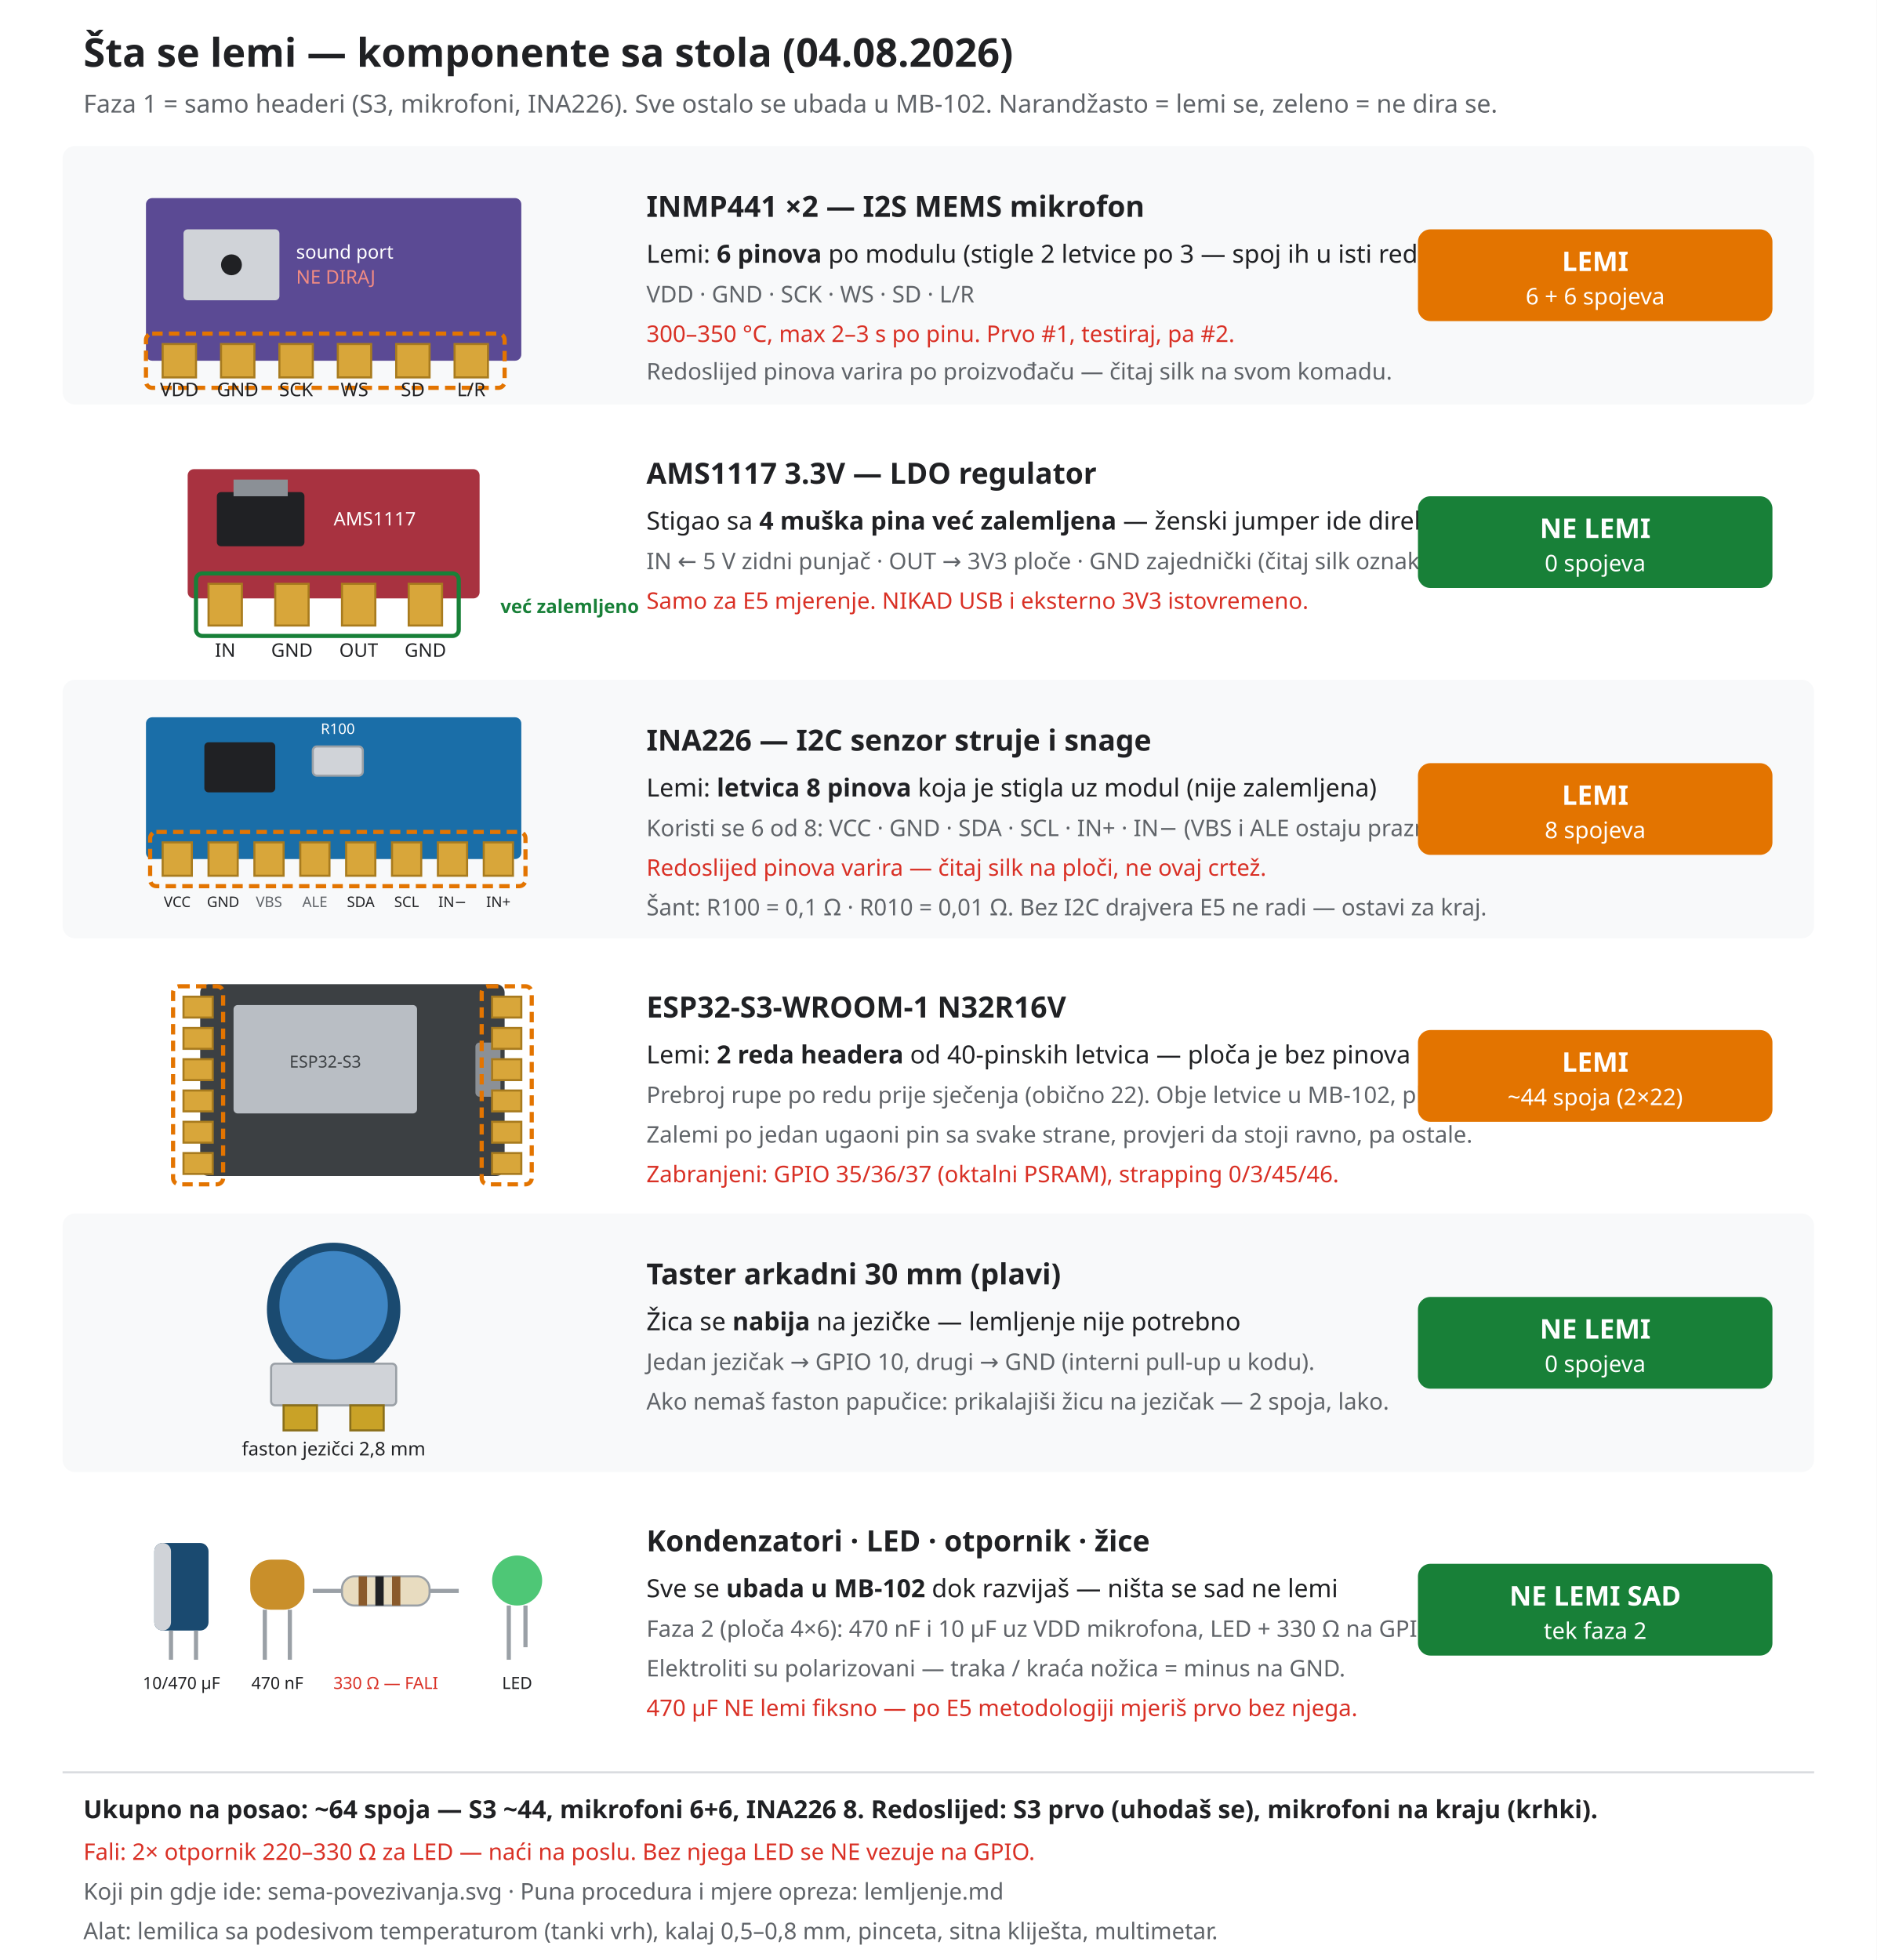
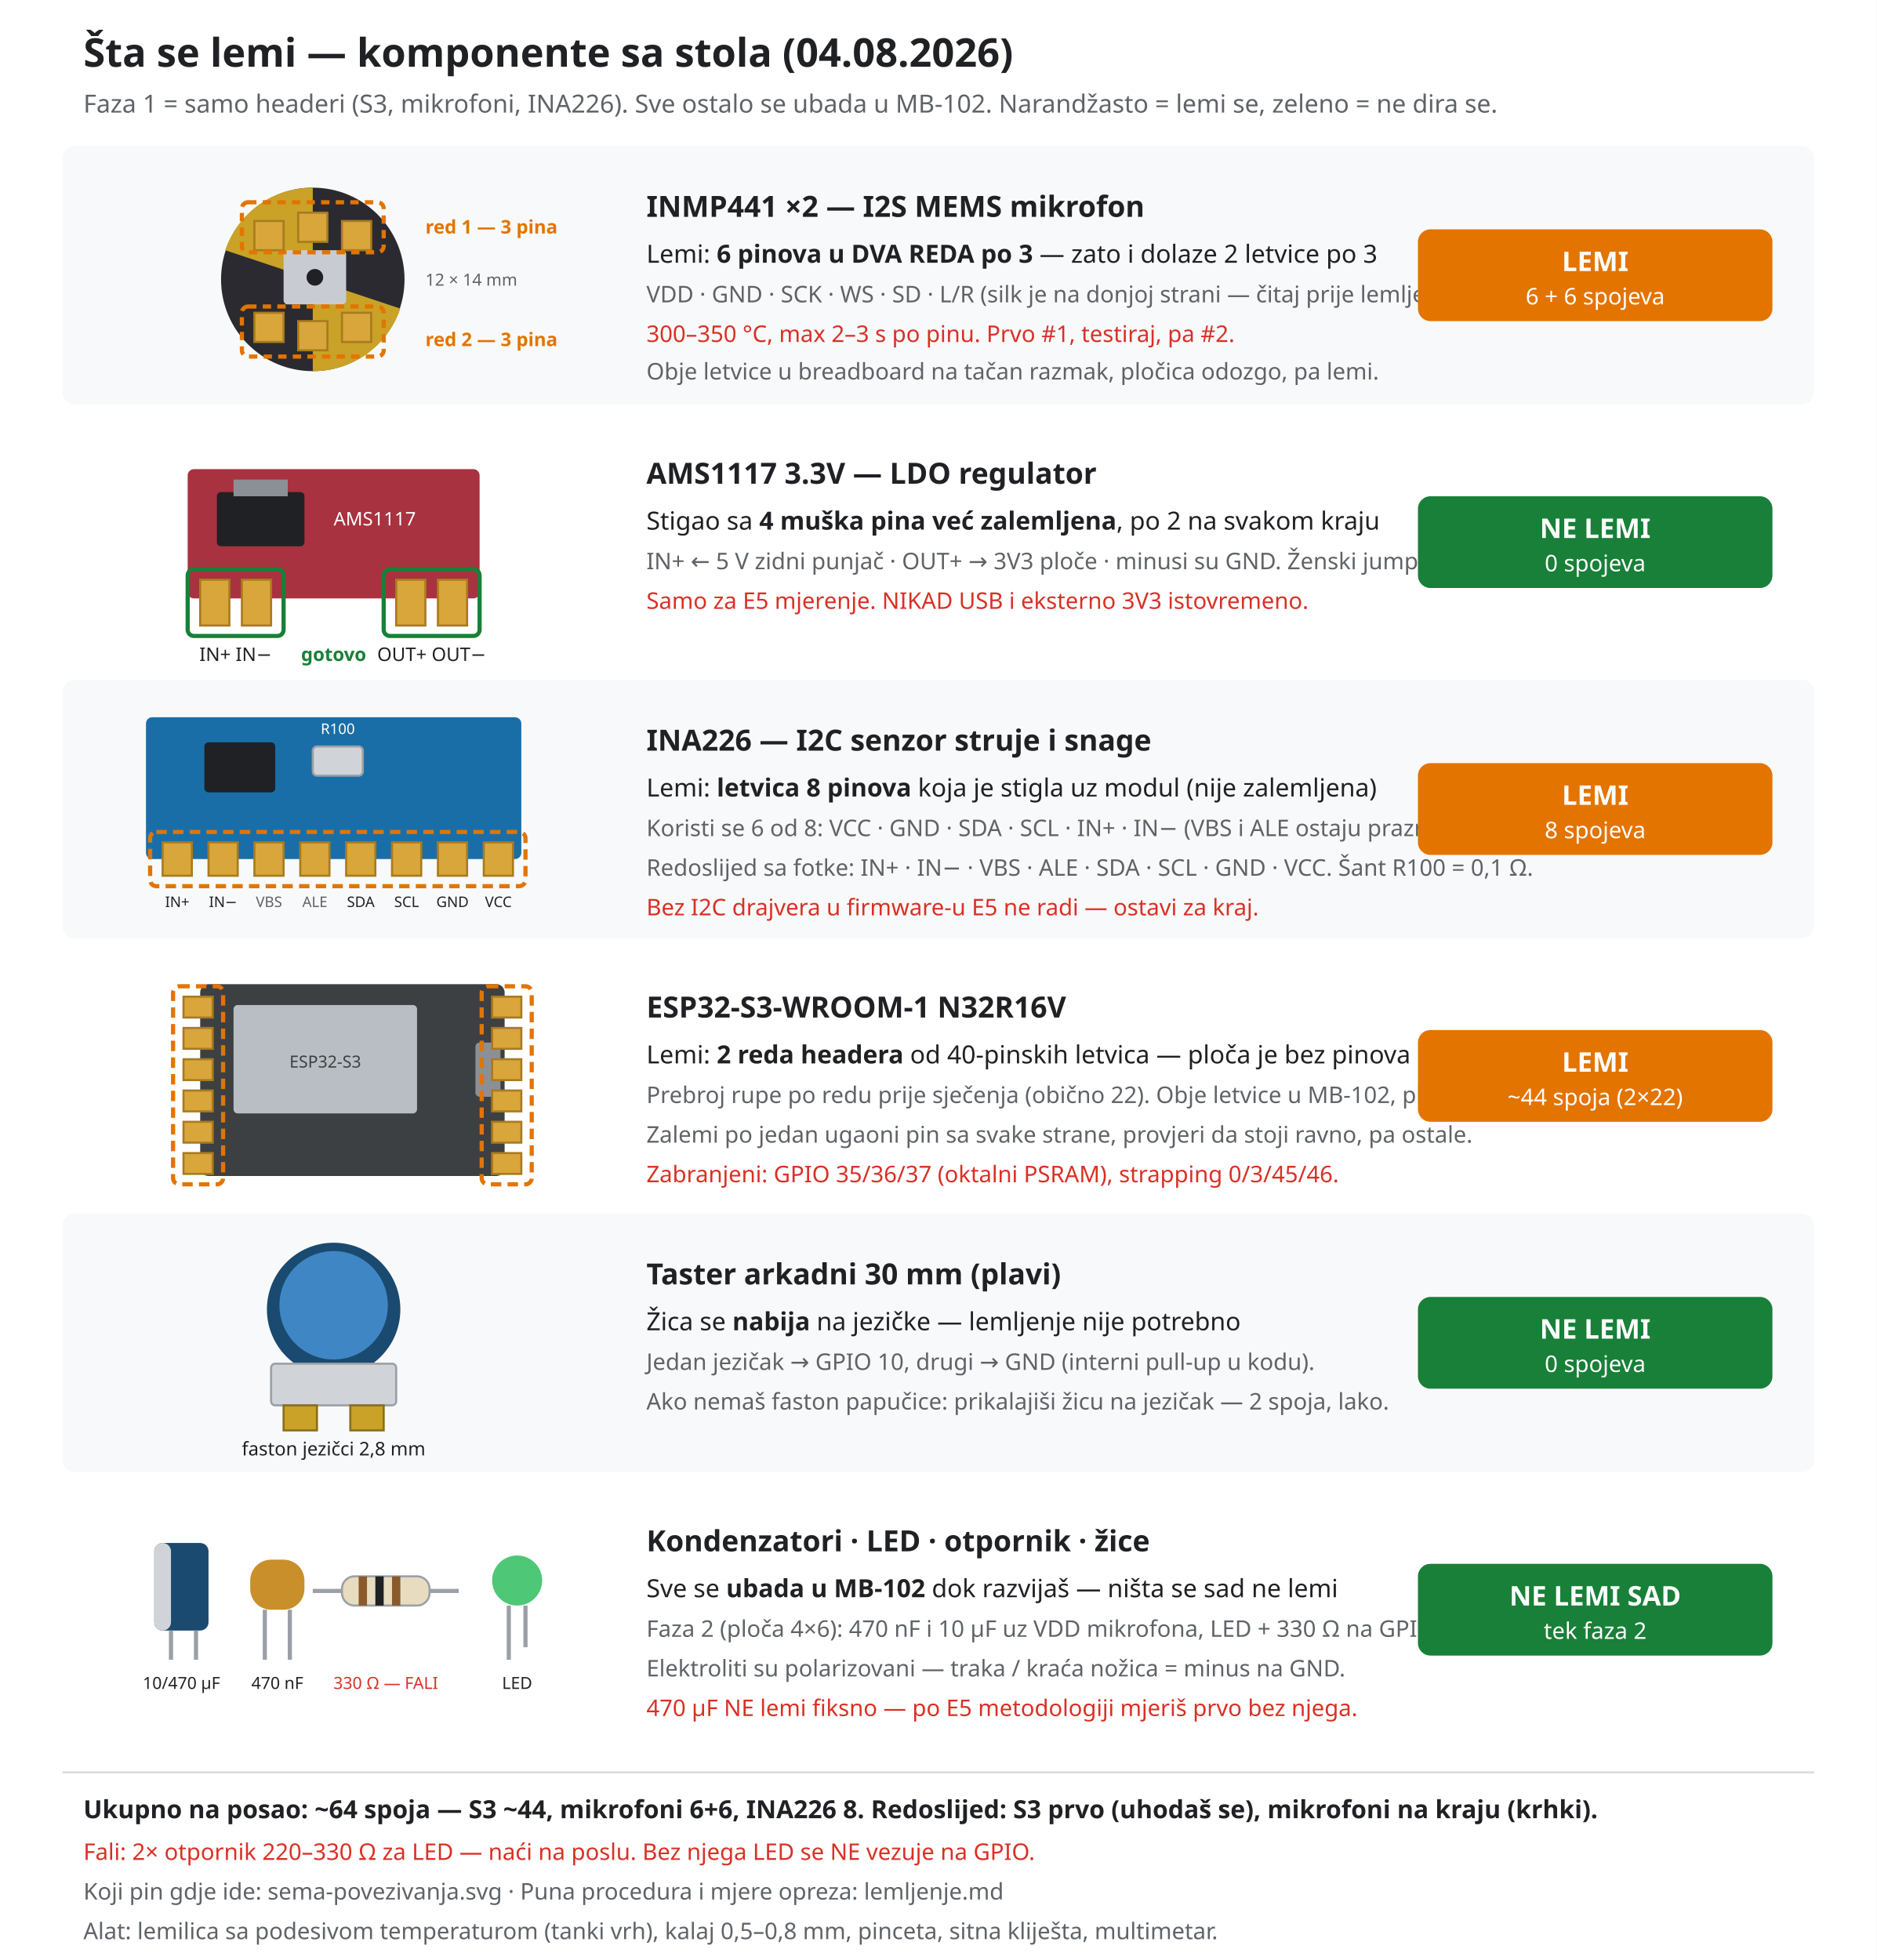
<svg xmlns="http://www.w3.org/2000/svg" viewBox="0 0 900 940" font-family="Segoe UI, sans-serif">
  <rect width="900" height="940" fill="#ffffff" />
  <text x="40" y="32" font-size="19" font-weight="bold" fill="#202124">Šta se lemi — komponente sa stola (04.08.2026)</text>
  <text x="40" y="54" font-size="12" fill="#5f6368">Faza 1 = samo headeri (S3, mikrofoni, INA226). Sve ostalo se ubada u MB-102. Narandžasto = lemi se, zeleno = ne dira se.</text>
  <rect x="30" y="70" width="840" height="124" fill="#f8f9fa" rx="6" />
-   <rect x="70" y="95" width="180" height="78" rx="3" fill="#5b4a94" />
-   <rect x="88" y="110" width="46" height="34" rx="2" fill="#d0d3d8" />
-   <circle cx="111" cy="127" r="5" fill="#202124" />
-   <text x="142" y="124" font-size="9" fill="#ffffff">sound port</text>
-   <text x="142" y="136" font-size="9" fill="#f28b82">NE DIRAJ</text>
-   <rect x="78" y="165" width="16" height="16" fill="#d8a63a" stroke="#a87b1e" />
-   <rect x="106" y="165" width="16" height="16" fill="#d8a63a" stroke="#a87b1e" />
-   <rect x="134" y="165" width="16" height="16" fill="#d8a63a" stroke="#a87b1e" />
-   <rect x="162" y="165" width="16" height="16" fill="#d8a63a" stroke="#a87b1e" />
-   <rect x="190" y="165" width="16" height="16" fill="#d8a63a" stroke="#a87b1e" />
-   <rect x="218" y="165" width="16" height="16" fill="#d8a63a" stroke="#a87b1e" />
-   <rect x="70" y="160" width="172" height="26" fill="none" stroke="#e37400" stroke-width="2" stroke-dasharray="5 3" rx="3" />
-   <text x="86" y="190" font-size="9" text-anchor="middle" fill="#202124">VDD</text>
-   <text x="114" y="190" font-size="9" text-anchor="middle" fill="#202124">GND</text>
-   <text x="142" y="190" font-size="9" text-anchor="middle" fill="#202124">SCK</text>
-   <text x="170" y="190" font-size="9" text-anchor="middle" fill="#202124">WS</text>
-   <text x="198" y="190" font-size="9" text-anchor="middle" fill="#202124">SD</text>
-   <text x="226" y="190" font-size="9" text-anchor="middle" fill="#202124">L/R</text>
+   <circle cx="150" cy="134" r="44" fill="#2a2a30" />
+   <path d="M 108 120 A 44 44 0 0 1 150 90 L 150 134 Z" fill="#c9a227" />
+   <path d="M 192 148 A 44 44 0 0 1 150 178 L 150 134 Z" fill="#c9a227" />
+   <rect x="136" y="120" width="30" height="26" rx="2" fill="#c8ccd2" />
+   <circle cx="151" cy="133" r="4" fill="#202124" />
+   <rect x="122" y="106" width="14" height="14" fill="#d8a63a" stroke="#a87b1e" />
+   <rect x="143" y="102" width="14" height="14" fill="#d8a63a" stroke="#a87b1e" />
+   <rect x="164" y="106" width="14" height="14" fill="#d8a63a" stroke="#a87b1e" />
+   <rect x="122" y="150" width="14" height="14" fill="#d8a63a" stroke="#a87b1e" />
+   <rect x="143" y="154" width="14" height="14" fill="#d8a63a" stroke="#a87b1e" />
+   <rect x="164" y="150" width="14" height="14" fill="#d8a63a" stroke="#a87b1e" />
+   <rect x="116" y="97" width="68" height="24" fill="none" stroke="#e37400" stroke-width="2" stroke-dasharray="4 3" rx="3" />
+   <rect x="116" y="147" width="68" height="24" fill="none" stroke="#e37400" stroke-width="2" stroke-dasharray="4 3" rx="3" />
+   <text x="204" y="112" font-size="9" fill="#e37400" font-weight="bold">red 1 — 3 pina</text>
+   <text x="204" y="166" font-size="9" fill="#e37400" font-weight="bold">red 2 — 3 pina</text>
+   <text x="204" y="137" font-size="8" fill="#5f6368">12 × 14 mm</text>
  <text x="310" y="104" font-size="14" font-weight="bold" fill="#202124">INMP441 ×2 — I2S MEMS mikrofon</text>
-   <text x="310" y="126" font-size="12" fill="#202124">Lemi: <tspan font-weight="bold">6 pinova</tspan> po modulu (stigle 2 letvice po 3 — spoj ih u isti red)</text>
-   <text x="310" y="145" font-size="11" fill="#5f6368">VDD · GND · SCK · WS · SD · L/R</text>
+   <text x="310" y="126" font-size="12" fill="#202124">Lemi: <tspan font-weight="bold">6 pinova u DVA REDA po 3</tspan> — zato i dolaze 2 letvice po 3</text>
+   <text x="310" y="145" font-size="11" fill="#5f6368">VDD · GND · SCK · WS · SD · L/R (silk je na donjoj strani — čitaj prije lemljenja)</text>
  <text x="310" y="164" font-size="11" fill="#d93025">300–350 °C, max 2–3 s po pinu. Prvo #1, testiraj, pa #2.</text>
-   <text x="310" y="182" font-size="11" fill="#5f6368">Redoslijed pinova varira po proizvođaču — čitaj silk na svom komadu.</text>
+   <text x="310" y="182" font-size="11" fill="#5f6368">Obje letvice u breadboard na tačan razmak, pločica odozgo, pa lemi.</text>
  <rect x="680" y="110" width="170" height="44" rx="6" fill="#e37400" />
  <text x="765" y="130" font-size="13" font-weight="bold" text-anchor="middle" fill="#ffffff">LEMI</text>
  <text x="765" y="146" font-size="11" text-anchor="middle" fill="#ffffff">6 + 6 spojeva</text>
  <rect x="30" y="198" width="840" height="124" fill="#ffffff" rx="6" />
  <rect x="90" y="225" width="140" height="62" rx="3" fill="#a83240" />
  <rect x="104" y="236" width="42" height="26" rx="2" fill="#202124" />
  <rect x="112" y="230" width="26" height="8" fill="#8b9096" />
  <text x="160" y="252" font-size="9" fill="#ffffff">AMS1117</text>
-   <rect x="100" y="280" width="16" height="20" fill="#d8a63a" stroke="#a87b1e" />
-   <rect x="132" y="280" width="16" height="20" fill="#d8a63a" stroke="#a87b1e" />
-   <rect x="164" y="280" width="16" height="20" fill="#d8a63a" stroke="#a87b1e" />
-   <rect x="196" y="280" width="16" height="20" fill="#d8a63a" stroke="#a87b1e" />
-   <rect x="94" y="275" width="126" height="30" fill="none" stroke="#188038" stroke-width="2" rx="3" />
-   <text x="108" y="315" font-size="9" text-anchor="middle" fill="#202124">IN</text>
-   <text x="140" y="315" font-size="9" text-anchor="middle" fill="#202124">GND</text>
-   <text x="172" y="315" font-size="9" text-anchor="middle" fill="#202124">OUT</text>
-   <text x="204" y="315" font-size="9" text-anchor="middle" fill="#202124">GND</text>
-   <text x="240" y="294" font-size="9" fill="#188038" font-weight="bold">već zalemljeno</text>
+   <rect x="96" y="278" width="14" height="22" fill="#d8a63a" stroke="#a87b1e" />
+   <rect x="116" y="278" width="14" height="22" fill="#d8a63a" stroke="#a87b1e" />
+   <rect x="190" y="278" width="14" height="22" fill="#d8a63a" stroke="#a87b1e" />
+   <rect x="210" y="278" width="14" height="22" fill="#d8a63a" stroke="#a87b1e" />
+   <rect x="90" y="273" width="46" height="32" fill="none" stroke="#188038" stroke-width="2" rx="3" />
+   <rect x="184" y="273" width="46" height="32" fill="none" stroke="#188038" stroke-width="2" rx="3" />
+   <text x="113" y="317" font-size="9" text-anchor="middle" fill="#202124">IN+  IN−</text>
+   <text x="207" y="317" font-size="9" text-anchor="middle" fill="#202124">OUT+ OUT−</text>
+   <text x="160" y="317" font-size="9" text-anchor="middle" fill="#188038" font-weight="bold">gotovo</text>
  <text x="310" y="232" font-size="14" font-weight="bold" fill="#202124">AMS1117 3.3V — LDO regulator</text>
-   <text x="310" y="254" font-size="12" fill="#202124">Stigao sa <tspan font-weight="bold">4 muška pina već zalemljena</tspan> — ženski jumper ide direktno</text>
-   <text x="310" y="273" font-size="11" fill="#5f6368">IN ← 5 V zidni punjač · OUT → 3V3 ploče · GND zajednički (čitaj silk oznake)</text>
+   <text x="310" y="254" font-size="12" fill="#202124">Stigao sa <tspan font-weight="bold">4 muška pina već zalemljena</tspan>, po 2 na svakom kraju</text>
+   <text x="310" y="273" font-size="11" fill="#5f6368">IN+ ← 5 V zidni punjač · OUT+ → 3V3 ploče · minusi su GND. Ženski jumper direktno.</text>
  <text x="310" y="292" font-size="11" fill="#d93025">Samo za E5 mjerenje. NIKAD USB i eksterno 3V3 istovremeno.</text>
  <rect x="680" y="238" width="170" height="44" rx="6" fill="#188038" />
  <text x="765" y="258" font-size="13" font-weight="bold" text-anchor="middle" fill="#ffffff">NE LEMI</text>
  <text x="765" y="274" font-size="11" text-anchor="middle" fill="#ffffff">0 spojeva</text>
  <rect x="30" y="326" width="840" height="124" fill="#f8f9fa" rx="6" />
  <rect x="70" y="344" width="180" height="68" rx="3" fill="#1a6ea8" />
  <rect x="98" y="356" width="34" height="24" rx="2" fill="#202124" />
  <rect x="150" y="358" width="24" height="14" rx="2" fill="#d0d3d8" stroke="#9aa0a6" />
  <text x="162" y="352" font-size="7" text-anchor="middle" fill="#ffffff">R100</text>
  <rect x="78" y="404" width="14" height="16" fill="#d8a63a" stroke="#a87b1e" />
  <rect x="100" y="404" width="14" height="16" fill="#d8a63a" stroke="#a87b1e" />
  <rect x="122" y="404" width="14" height="16" fill="#d8a63a" stroke="#a87b1e" />
  <rect x="144" y="404" width="14" height="16" fill="#d8a63a" stroke="#a87b1e" />
  <rect x="166" y="404" width="14" height="16" fill="#d8a63a" stroke="#a87b1e" />
  <rect x="188" y="404" width="14" height="16" fill="#d8a63a" stroke="#a87b1e" />
  <rect x="210" y="404" width="14" height="16" fill="#d8a63a" stroke="#a87b1e" />
  <rect x="232" y="404" width="14" height="16" fill="#d8a63a" stroke="#a87b1e" />
  <rect x="72" y="399" width="180" height="26" fill="none" stroke="#e37400" stroke-width="2" stroke-dasharray="5 3" rx="3" />
-   <text x="85" y="435" font-size="7" text-anchor="middle" fill="#202124">VCC</text>
-   <text x="107" y="435" font-size="7" text-anchor="middle" fill="#202124">GND</text>
+   <text x="85" y="435" font-size="7" text-anchor="middle" fill="#202124">IN+</text>
+   <text x="107" y="435" font-size="7" text-anchor="middle" fill="#202124">IN−</text>
  <text x="129" y="435" font-size="7" text-anchor="middle" fill="#5f6368">VBS</text>
  <text x="151" y="435" font-size="7" text-anchor="middle" fill="#5f6368">ALE</text>
  <text x="173" y="435" font-size="7" text-anchor="middle" fill="#202124">SDA</text>
  <text x="195" y="435" font-size="7" text-anchor="middle" fill="#202124">SCL</text>
-   <text x="217" y="435" font-size="7" text-anchor="middle" fill="#202124">IN−</text>
-   <text x="239" y="435" font-size="7" text-anchor="middle" fill="#202124">IN+</text>
+   <text x="217" y="435" font-size="7" text-anchor="middle" fill="#202124">GND</text>
+   <text x="239" y="435" font-size="7" text-anchor="middle" fill="#202124">VCC</text>
  <text x="310" y="360" font-size="14" font-weight="bold" fill="#202124">INA226 — I2C senzor struje i snage</text>
  <text x="310" y="382" font-size="12" fill="#202124">Lemi: <tspan font-weight="bold">letvica 8 pinova</tspan> koja je stigla uz modul (nije zalemljena)</text>
  <text x="310" y="401" font-size="11" fill="#5f6368">Koristi se 6 od 8: VCC · GND · SDA · SCL · IN+ · IN− (VBS i ALE ostaju prazni).</text>
-   <text x="310" y="420" font-size="11" fill="#d93025">Redoslijed pinova varira — čitaj silk na ploči, ne ovaj crtež.</text>
-   <text x="310" y="439" font-size="11" fill="#5f6368">Šant: R100 = 0,1 Ω · R010 = 0,01 Ω. Bez I2C drajvera E5 ne radi — ostavi za kraj.</text>
+   <text x="310" y="420" font-size="11" fill="#5f6368">Redoslijed sa fotke: IN+ · IN− · VBS · ALE · SDA · SCL · GND · VCC. Šant R100 = 0,1 Ω.</text>
+   <text x="310" y="439" font-size="11" fill="#d93025">Bez I2C drajvera u firmware-u E5 ne radi — ostavi za kraj.</text>
  <rect x="680" y="366" width="170" height="44" rx="6" fill="#e37400" />
  <text x="765" y="386" font-size="13" font-weight="bold" text-anchor="middle" fill="#ffffff">LEMI</text>
  <text x="765" y="402" font-size="11" text-anchor="middle" fill="#ffffff">8 spojeva</text>
  <rect x="30" y="454" width="840" height="124" fill="#ffffff" rx="6" />
  <rect x="96" y="472" width="146" height="92" rx="4" fill="#3c4043" />
  <rect x="112" y="482" width="88" height="52" rx="2" fill="#b9bec4" />
  <text x="156" y="512" font-size="8" text-anchor="middle" fill="#3c4043">ESP32-S3</text>
  <rect x="228" y="500" width="12" height="26" rx="2" fill="#8b9096" />
  <rect x="88" y="478" width="14" height="10" fill="#d8a63a" stroke="#a87b1e" />
  <rect x="88" y="493" width="14" height="10" fill="#d8a63a" stroke="#a87b1e" />
  <rect x="88" y="508" width="14" height="10" fill="#d8a63a" stroke="#a87b1e" />
  <rect x="88" y="523" width="14" height="10" fill="#d8a63a" stroke="#a87b1e" />
  <rect x="88" y="538" width="14" height="10" fill="#d8a63a" stroke="#a87b1e" />
  <rect x="88" y="553" width="14" height="10" fill="#d8a63a" stroke="#a87b1e" />
  <rect x="236" y="478" width="14" height="10" fill="#d8a63a" stroke="#a87b1e" />
  <rect x="236" y="493" width="14" height="10" fill="#d8a63a" stroke="#a87b1e" />
  <rect x="236" y="508" width="14" height="10" fill="#d8a63a" stroke="#a87b1e" />
  <rect x="236" y="523" width="14" height="10" fill="#d8a63a" stroke="#a87b1e" />
  <rect x="236" y="538" width="14" height="10" fill="#d8a63a" stroke="#a87b1e" />
  <rect x="236" y="553" width="14" height="10" fill="#d8a63a" stroke="#a87b1e" />
  <rect x="83" y="473" width="24" height="95" fill="none" stroke="#e37400" stroke-width="2" stroke-dasharray="5 3" rx="3" />
  <rect x="231" y="473" width="24" height="95" fill="none" stroke="#e37400" stroke-width="2" stroke-dasharray="5 3" rx="3" />
  <text x="310" y="488" font-size="14" font-weight="bold" fill="#202124">ESP32-S3-WROOM-1 N32R16V</text>
  <text x="310" y="510" font-size="12" fill="#202124">Lemi: <tspan font-weight="bold">2 reda headera</tspan> od 40-pinskih letvica — ploča je bez pinova</text>
  <text x="310" y="529" font-size="11" fill="#5f6368">Prebroj rupe po redu prije sječenja (obično 22). Obje letvice u MB-102, ploča odozgo.</text>
  <text x="310" y="548" font-size="11" fill="#5f6368">Zalemi po jedan ugaoni pin sa svake strane, provjeri da stoji ravno, pa ostale.</text>
  <text x="310" y="567" font-size="11" fill="#d93025">Zabranjeni: GPIO 35/36/37 (oktalni PSRAM), strapping 0/3/45/46.</text>
  <rect x="680" y="494" width="170" height="44" rx="6" fill="#e37400" />
  <text x="765" y="514" font-size="13" font-weight="bold" text-anchor="middle" fill="#ffffff">LEMI</text>
  <text x="765" y="530" font-size="11" text-anchor="middle" fill="#ffffff">~44 spoja (2×22)</text>
  <rect x="30" y="582" width="840" height="124" fill="#f8f9fa" rx="6" />
  <circle cx="160" cy="628" r="32" fill="#1a4a70" />
  <circle cx="160" cy="626" r="26" fill="#3f86c4" />
  <rect x="130" y="654" width="60" height="20" rx="2" fill="#d0d3d8" stroke="#9aa0a6" />
  <rect x="136" y="674" width="16" height="12" fill="#c9a227" stroke="#8a6f1a" />
  <rect x="168" y="674" width="16" height="12" fill="#c9a227" stroke="#8a6f1a" />
  <text x="160" y="698" font-size="9" text-anchor="middle" fill="#202124">faston jezičci 2,8 mm</text>
  <text x="310" y="616" font-size="14" font-weight="bold" fill="#202124">Taster arkadni 30 mm (plavi)</text>
  <text x="310" y="638" font-size="12" fill="#202124">Žica se <tspan font-weight="bold">nabija</tspan> na jezičke — lemljenje nije potrebno</text>
  <text x="310" y="657" font-size="11" fill="#5f6368">Jedan jezičak → GPIO 10, drugi → GND (interni pull-up u kodu).</text>
  <text x="310" y="676" font-size="11" fill="#5f6368">Ako nemaš faston papučice: prikalajiši žicu na jezičak — 2 spoja, lako.</text>
  <rect x="680" y="622" width="170" height="44" rx="6" fill="#188038" />
  <text x="765" y="642" font-size="13" font-weight="bold" text-anchor="middle" fill="#ffffff">NE LEMI</text>
  <text x="765" y="658" font-size="11" text-anchor="middle" fill="#ffffff">0 spojeva</text>
  <rect x="30" y="710" width="840" height="124" fill="#ffffff" rx="6" />
  <rect x="74" y="740" width="26" height="42" rx="4" fill="#1a4a70" />
  <rect x="74" y="740" width="8" height="42" rx="4" fill="#d0d3d8" />
  <line x1="82" y1="782" x2="82" y2="796" stroke="#9aa0a6" stroke-width="2" />
  <line x1="94" y1="782" x2="94" y2="796" stroke="#9aa0a6" stroke-width="2" />
  <text x="87" y="810" font-size="8" text-anchor="middle" fill="#202124">10/470 µF</text>
  <rect x="120" y="748" width="26" height="24" rx="10" fill="#c98f2a" />
  <line x1="127" y1="772" x2="127" y2="796" stroke="#9aa0a6" stroke-width="2" />
  <line x1="139" y1="772" x2="139" y2="796" stroke="#9aa0a6" stroke-width="2" />
  <text x="133" y="810" font-size="8" text-anchor="middle" fill="#202124">470 nF</text>
  <rect x="164" y="756" width="42" height="14" rx="6" fill="#e8dcc0" stroke="#9aa0a6" />
  <rect x="172" y="756" width="4" height="14" fill="#8a5a2b" />
  <rect x="180" y="756" width="4" height="14" fill="#202124" />
  <rect x="188" y="756" width="4" height="14" fill="#8a5a2b" />
  <line x1="150" y1="763" x2="164" y2="763" stroke="#9aa0a6" stroke-width="2" />
  <line x1="206" y1="763" x2="220" y2="763" stroke="#9aa0a6" stroke-width="2" />
  <text x="185" y="810" font-size="8" text-anchor="middle" fill="#d93025">330 Ω — FALI</text>
  <circle cx="248" cy="758" r="12" fill="#2fbd5e" opacity="0.85" />
  <line x1="244" y1="770" x2="244" y2="796" stroke="#9aa0a6" stroke-width="2" />
  <line x1="252" y1="770" x2="252" y2="790" stroke="#9aa0a6" stroke-width="2" />
  <text x="248" y="810" font-size="8" text-anchor="middle" fill="#202124">LED</text>
  <text x="310" y="744" font-size="14" font-weight="bold" fill="#202124">Kondenzatori · LED · otpornik · žice</text>
  <text x="310" y="766" font-size="12" fill="#202124">Sve se <tspan font-weight="bold">ubada u MB-102</tspan> dok razvijaš — ništa se sad ne lemi</text>
  <text x="310" y="785" font-size="11" fill="#5f6368">Faza 2 (ploča 4×6): 470 nF i 10 µF uz VDD mikrofona, LED + 330 Ω na GPIO 2.</text>
  <text x="310" y="804" font-size="11" fill="#5f6368">Elektroliti su polarizovani — traka / kraća nožica = minus na GND.</text>
  <text x="310" y="823" font-size="11" fill="#d93025">470 µF NE lemi fiksno — po E5 metodologiji mjeriš prvo bez njega.</text>
  <rect x="680" y="750" width="170" height="44" rx="6" fill="#188038" />
  <text x="765" y="770" font-size="13" font-weight="bold" text-anchor="middle" fill="#ffffff">NE LEMI SAD</text>
  <text x="765" y="786" font-size="11" text-anchor="middle" fill="#ffffff">tek faza 2</text>
  <line x1="30" y1="850" x2="870" y2="850" stroke="#dadce0" stroke-width="1" />
  <text x="40" y="872" font-size="12" font-weight="bold" fill="#202124">Ukupno na posao: ~64 spoja — S3 ~44, mikrofoni 6+6, INA226 8. Redoslijed: S3 prvo (uhodaš se), mikrofoni na kraju (krhki).</text>
  <text x="40" y="892" font-size="11" fill="#d93025">Fali: 2× otpornik 220–330 Ω za LED — naći na poslu. Bez njega LED se NE vezuje na GPIO.</text>
  <text x="40" y="911" font-size="11" fill="#5f6368">Koji pin gdje ide: sema-povezivanja.svg · Puna procedura i mjere opreza: lemljenje.md</text>
  <text x="40" y="930" font-size="11" fill="#5f6368">Alat: lemilica sa podesivom temperaturom (tanki vrh), kalaj 0,5–0,8 mm, pinceta, sitna kliješta, multimetar.</text>
</svg>
